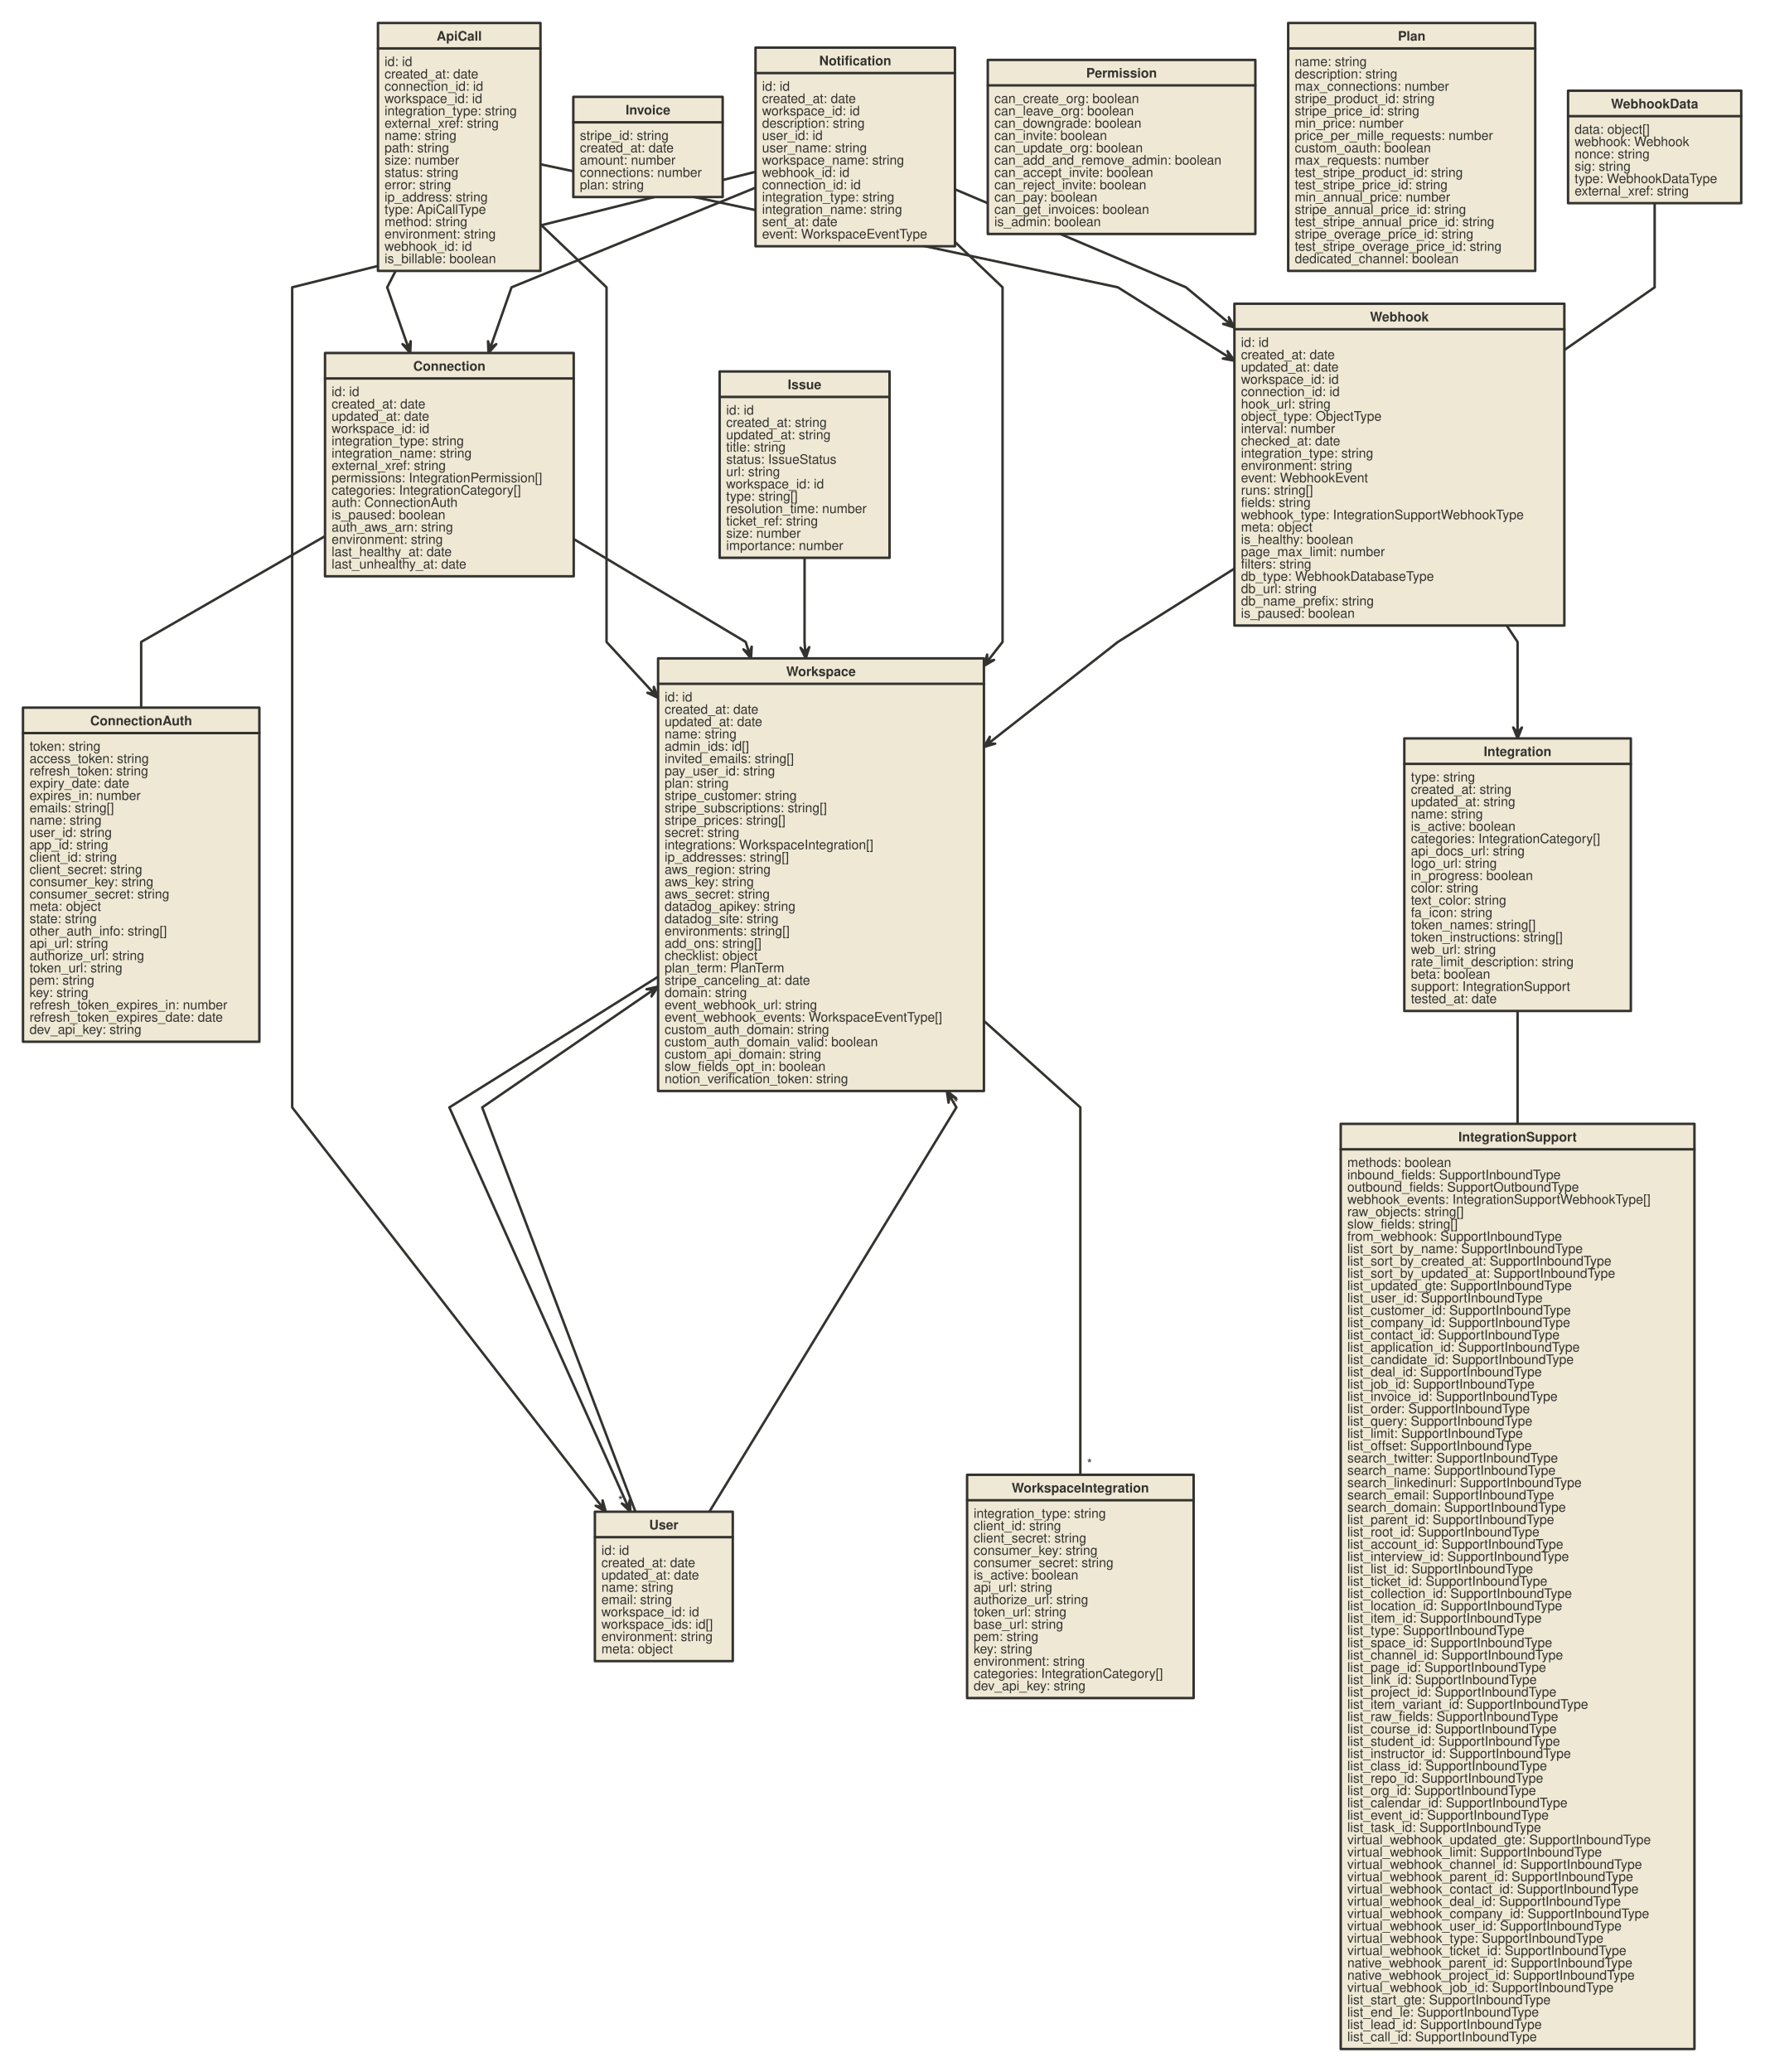
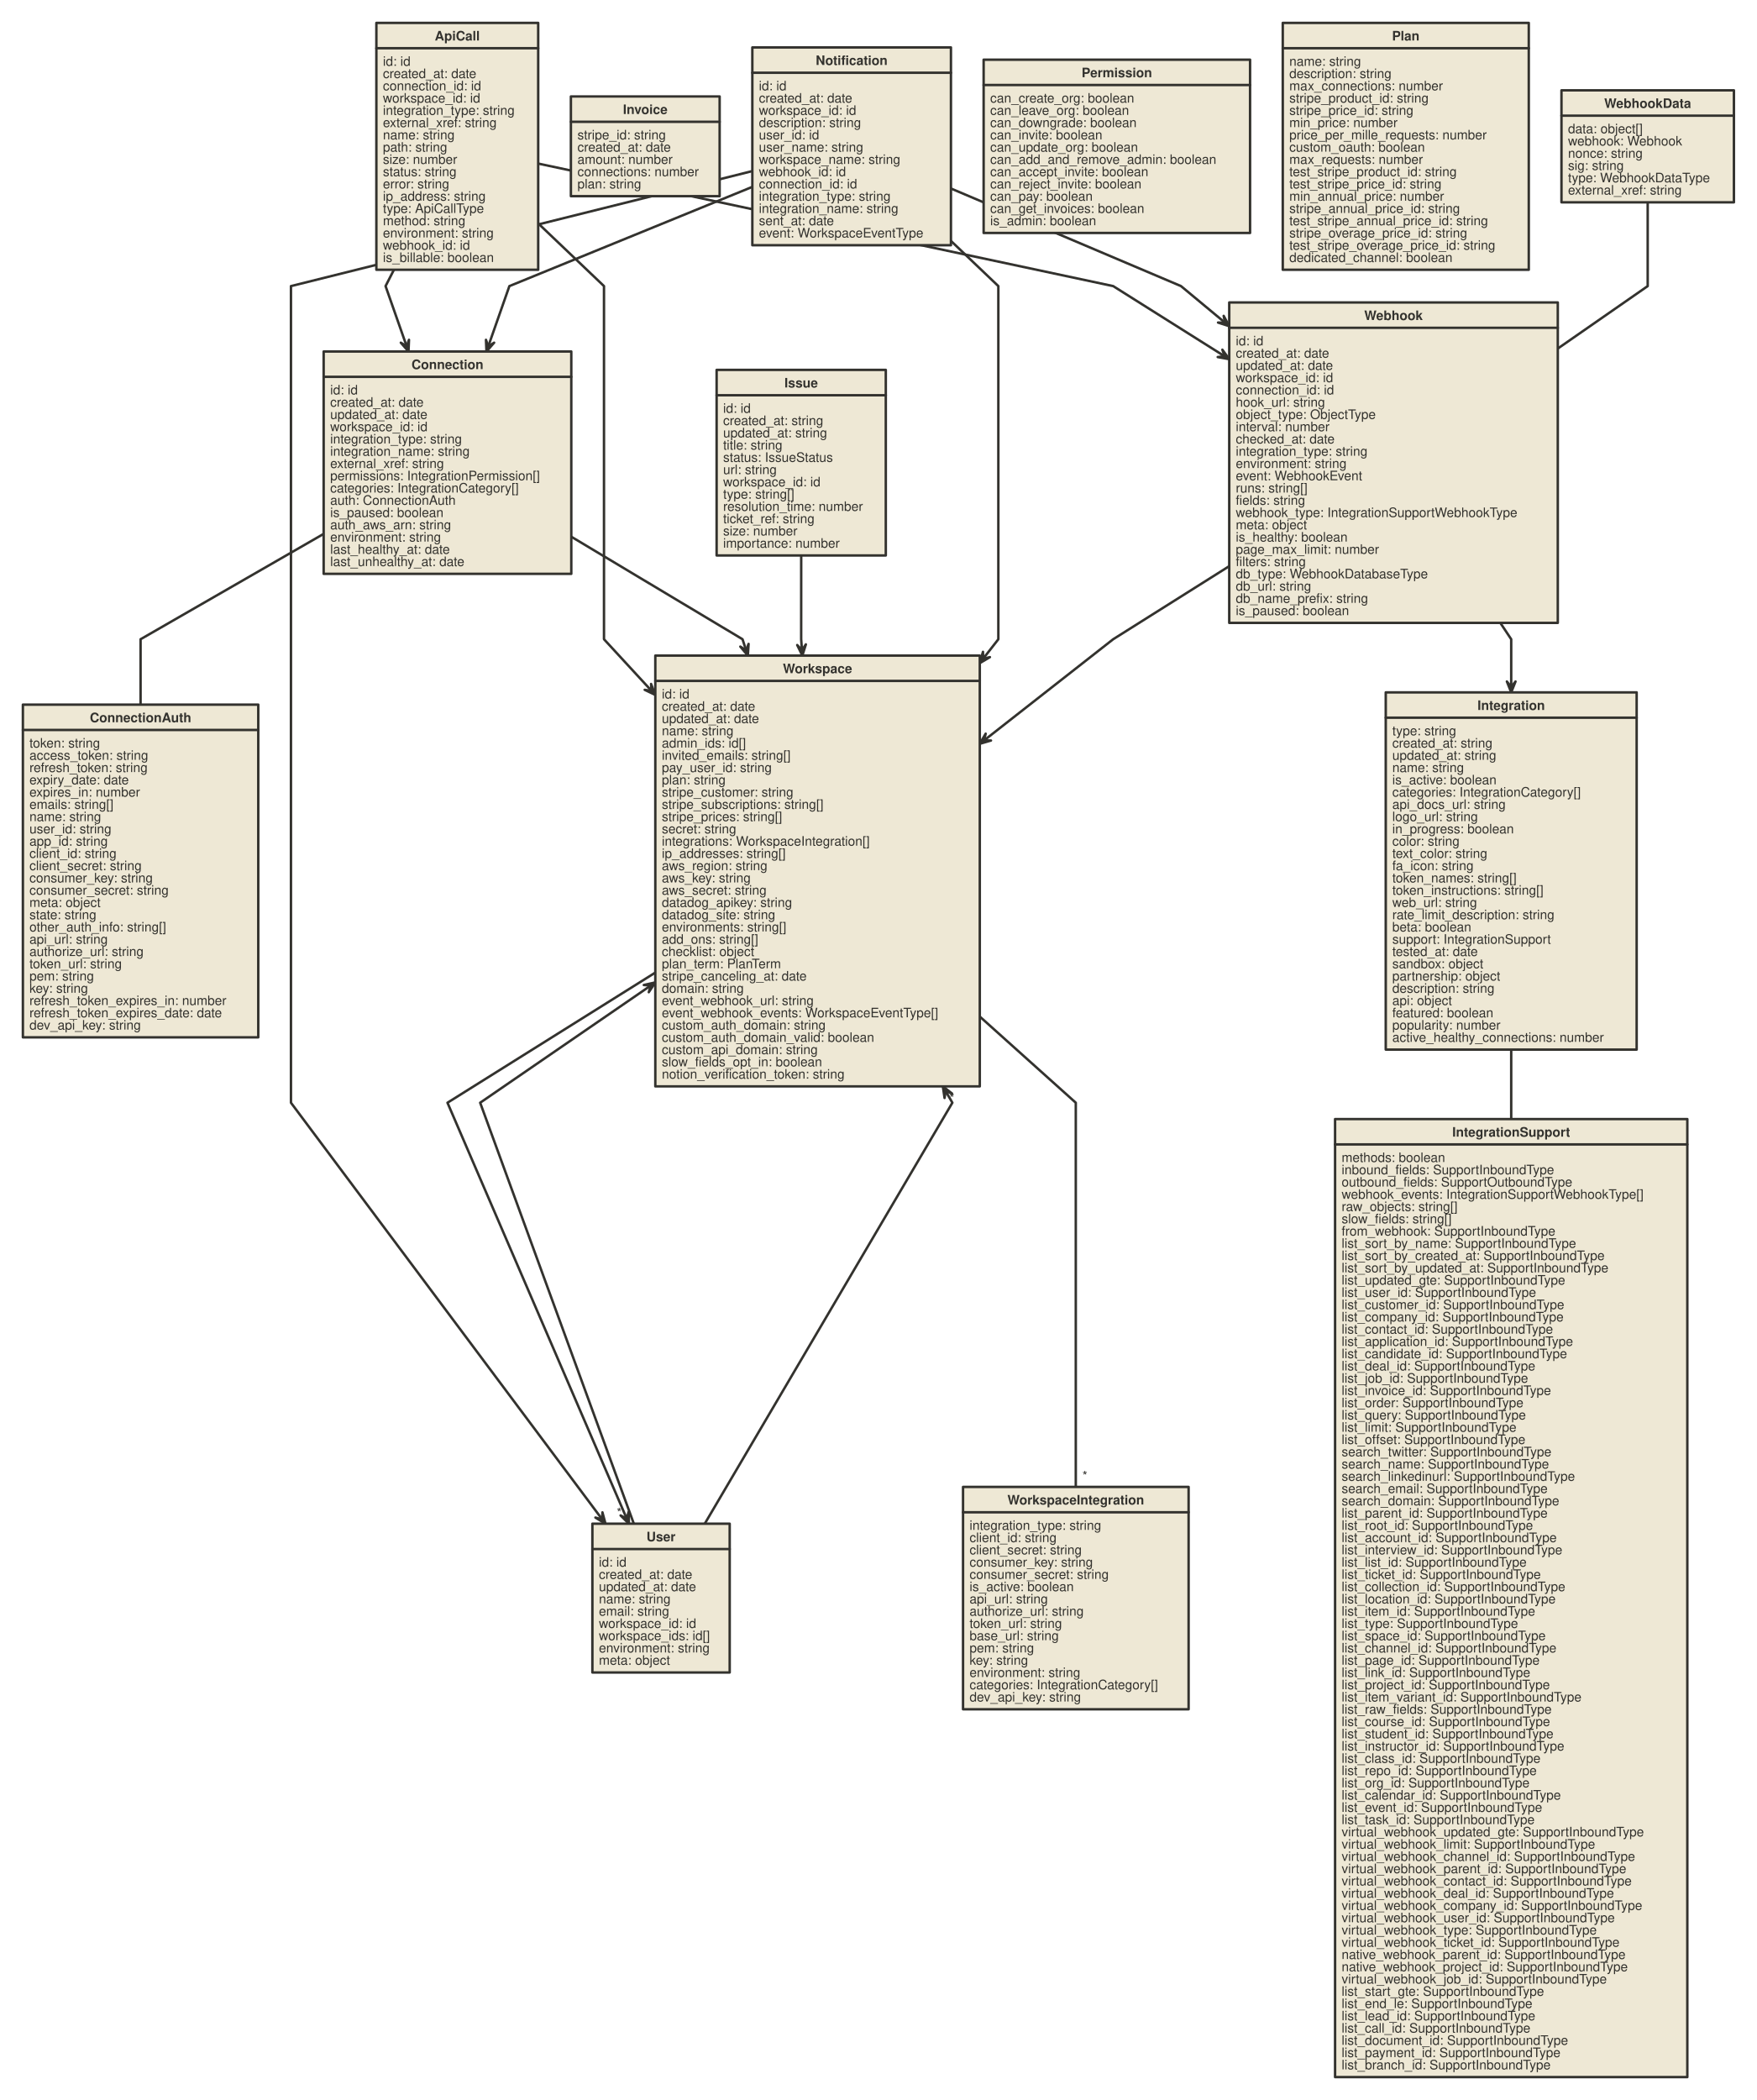
- <svg xmlns="http://www.w3.org/2000/svg" version="1.1" baseProfile="full" width="2149.5" height="2524.0" viewbox="0 0 2149.5 2524">
+ <svg xmlns="http://www.w3.org/2000/svg" version="1.1" baseProfile="full" width="2149.5" height="2569.0" viewbox="0 0 2149.5 2569">
  <g stroke-width="1.0" text-align="left" font="12pt Helvetica, Arial, sans-serif" font-size="12pt" font-family="Helvetica" font-weight="normal" font-style="normal">
    <g font-family="Helvetica" font-size="12pt" font-weight="bold" font-style="normal" stroke-width="3.0" stroke-linejoin="round" stroke-linecap="round" stroke="#33322E">
      <g stroke="transparent" fill="transparent">
-         <rect x="0.0" y="0.0" height="2524.0" width="2149.5" stroke="none" />
+         <rect x="0.0" y="0.0" height="2569.0" width="2149.5" stroke="none" />
      </g>
      <g transform="translate(8, 8)" fill="#33322E">
        <g transform="translate(20, 20)" fill="#33322E" font-family="Helvetica" font-size="12pt" font-weight="normal" font-style="normal">
          <path d="M454.0 302.0 L443.75 322 L469.599 395.709 L469.6 395.7 " fill="none" />
          <path d="M462.4 391.2 L469.6 395.7 L472.4 387.7 L471.8 402.0 Z" />
          <path d="M630.5 245.3 L711 322 L711 538 L711 538 L711 754 L711 754 L769.232 817.192 L769.2 817.2 " fill="none" />
          <path d="M760.8 815.9 L769.2 817.2 L768.6 808.7 L773.8 822.1 Z" />
          <path d="M630.5 172.1 L1334 322 L1470.359 407.87 L1470.4 407.9 " fill="none" />
          <path d="M1461.9 408.8 L1470.4 407.9 L1467.6 399.8 L1476.0 411.4 Z" />
          <path d="M671.0 628.6 L880.5 754 L884.92 767.657 L884.9 767.7 " fill="none" />
          <path d="M877.8 763.0 L884.9 767.7 L887.9 759.7 L887.0 774.0 Z" />
          <path d="M368.0 625.1 L144 754 L144 834 L144.0 834.0 " fill="none" />
-           <path d="M1821.0 1203.5 L1821 1321 L1821 1341 L1821.0 1341.0 " fill="none" />
+           <path d="M1821.0 1256.0 L1821 1321 L1821 1341 L1821.0 1341.0 " fill="none" />
          <path d="M952.3 651.5 L952.25 754 L953.192 767.35 L953.2 767.3 " fill="none" />
          <path d="M947.4 761.1 L953.2 767.3 L958.0 760.3 L953.7 774.0 Z" />
          <path d="M1135.5 266.7 L1193.5 322 L1193.5 538 L1193.5 538 L1193.5 754 L1193.5 754 L1174.852 777.895 L1174.9 777.9 " fill="none" />
          <path d="M1174.7 769.4 L1174.9 777.9 L1183.2 775.9 L1170.8 783.2 Z" />
-           <path d="M892.5 181.3 L328 322 L328 538 L328 538 L328 754 L328 754 L328 1037.5 L328 1037.5 L328 1321 L328 1321 L706.054 1808.233 L706.1 1808.2 " fill="none" />
-           <path d="M697.8 1806.2 L706.1 1808.2 L706.2 1799.7 L710.1 1813.5 Z" />
+           <path d="M892.5 181.3 L328 322 L328 538 L328 538 L328 754 L328 754 L328 1037.5 L328 1037.5 L328 1321 L328 1321 L708.773 1830.659 L708.8 1830.7 " fill="none" />
+           <path d="M700.5 1828.5 L708.8 1830.7 L709.1 1822.1 L712.8 1836.0 Z" />
          <path d="M1135.5 202.6 L1417 322 L1470.872 366.755 L1470.9 366.8 " fill="none" />
          <path d="M1462.3 366.6 L1470.9 366.8 L1469.2 358.4 L1476.0 371.0 Z" />
          <path d="M892.5 200.6 L595.25 322 L569.401 395.709 L569.4 395.7 " fill="none" />
          <path d="M566.6 387.7 L569.4 395.7 L576.6 391.2 L567.2 402.0 Z" />
-           <path d="M746.2 1813.5 L559.5 1321 L768.255 1177.615 L768.3 1177.6 " fill="none" />
+           <path d="M747.5 1836.0 L559.5 1321 L768.255 1177.615 L768.3 1177.6 " fill="none" />
          <path d="M765.8 1185.8 L768.3 1177.6 L759.7 1177.0 L773.8 1173.8 Z" />
          <text x="1133.6" y="1321.0" stroke="none">*</text>
-           <path d="M836.3 1813.5 L1137.25 1321 L1128.963 1306.762 L1129.0 1306.8 " fill="none" />
+           <path d="M834.3 1836.0 L1137.25 1321 L1128.963 1306.762 L1129.0 1306.8 " fill="none" />
          <path d="M1136.9 1309.8 L1129.0 1306.8 L1127.7 1315.2 L1125.6 1301.0 Z" />
          <path d="M1476.0 664.6 L1334 754 L1175.997 877.825 L1176.0 877.8 " fill="none" />
          <path d="M1178.0 869.5 L1176.0 877.8 L1184.5 877.9 L1170.8 881.9 Z" />
-           <path d="M1807.7 734.0 L1821 754 L1821 864.833 L1821.0 864.8 " fill="none" />
-           <path d="M1815.7 858.2 L1821.0 864.8 L1826.3 858.2 L1821.0 871.5 Z" />
+           <path d="M1807.7 734.0 L1821 754 L1821 812.333 L1821.0 812.3 " fill="none" />
+           <path d="M1815.7 805.7 L1821.0 812.3 L1826.3 805.7 L1821.0 819.0 Z" />
          <path d="M1988.0 219.5 L1988 322 L1878 398.399 L1878.0 398.4 " fill="none" />
-           <text x="725.0" y="1805.5" stroke="none">*</text>
-           <path d="M773.8 1161.8 L519.5 1321 L737.282 1807.415 L737.3 1807.4 " fill="none" />
-           <path d="M729.7 1803.5 L737.3 1807.4 L739.4 1799.2 L740.0 1813.5 Z" />
-           <text x="1296.3" y="1760.5" stroke="none">*</text>
-           <path d="M1170.8 1215.6 L1288.25 1321 L1288.25 1768.5 L1288.3 1768.5 " fill="none" />
+           <text x="726.5" y="1828.0" stroke="none">*</text>
+           <path d="M773.8 1161.8 L519.5 1321 L738.88 1829.878 L738.9 1829.9 " fill="none" />
+           <path d="M731.3 1825.9 L738.9 1829.9 L741.1 1821.6 L741.5 1836.0 Z" />
+           <text x="1296.3" y="1783.0" stroke="none">*</text>
+           <path d="M1170.8 1215.6 L1288.25 1321 L1288.25 1791 L1288.3 1791.0 " fill="none" />
          <g data-name="ApiCall">
            <g fill="#eee8d5" stroke="#33322E" data-name="ApiCall">
              <rect x="432.5" y="0.0" height="302.0" width="198.0" data-name="ApiCall" />
              <path d="M432.5 31.0 L630.5 31.0" fill="none" data-name="ApiCall" />
            </g>
            <g transform="translate(432.5, 0)" font-family="Helvetica" font-size="12pt" font-weight="bold" font-style="normal" data-name="ApiCall">
              <g transform="translate(8, 8)" fill="#33322E" text-align="center" data-name="ApiCall">
                <text x="91.0" y="13.5" stroke="none" text-anchor="middle" data-name="ApiCall">ApiCall</text>
              </g>
            </g>
            <g transform="translate(432.5, 31)" font-family="Helvetica" font-size="12pt" font-weight="normal" font-style="normal" data-name="ApiCall">
              <g transform="translate(8, 8)" fill="#33322E" text-align="left" data-name="ApiCall">
                <text x="0.0" y="13.5" stroke="none" data-name="ApiCall">id: id</text>
                <text x="0.0" y="28.5" stroke="none" data-name="ApiCall">created_at: date</text>
                <text x="0.0" y="43.5" stroke="none" data-name="ApiCall">connection_id: id</text>
                <text x="0.0" y="58.5" stroke="none" data-name="ApiCall">workspace_id: id</text>
                <text x="0.0" y="73.5" stroke="none" data-name="ApiCall">integration_type: string</text>
                <text x="0.0" y="88.5" stroke="none" data-name="ApiCall">external_xref: string</text>
                <text x="0.0" y="103.5" stroke="none" data-name="ApiCall">name: string</text>
                <text x="0.0" y="118.5" stroke="none" data-name="ApiCall">path: string</text>
                <text x="0.0" y="133.5" stroke="none" data-name="ApiCall">size: number</text>
                <text x="0.0" y="148.5" stroke="none" data-name="ApiCall">status: string</text>
                <text x="0.0" y="163.5" stroke="none" data-name="ApiCall">error: string</text>
                <text x="0.0" y="178.5" stroke="none" data-name="ApiCall">ip_address: string</text>
                <text x="0.0" y="193.5" stroke="none" data-name="ApiCall">type: ApiCallType</text>
                <text x="0.0" y="208.5" stroke="none" data-name="ApiCall">method: string</text>
                <text x="0.0" y="223.5" stroke="none" data-name="ApiCall">environment: string</text>
                <text x="0.0" y="238.5" stroke="none" data-name="ApiCall">webhook_id: id</text>
                <text x="0.0" y="253.5" stroke="none" data-name="ApiCall">is_billable: boolean</text>
              </g>
            </g>
          </g>
          <g data-name="Connection">
            <g fill="#eee8d5" stroke="#33322E" data-name="Connection">
              <rect x="368.0" y="402.0" height="272.0" width="303.0" data-name="Connection" />
              <path d="M368.0 433.0 L671.0 433.0" fill="none" data-name="Connection" />
            </g>
            <g transform="translate(368, 402)" font-family="Helvetica" font-size="12pt" font-weight="bold" font-style="normal" data-name="Connection">
              <g transform="translate(8, 8)" fill="#33322E" text-align="center" data-name="Connection">
                <text x="143.5" y="13.5" stroke="none" text-anchor="middle" data-name="Connection">Connection</text>
              </g>
            </g>
            <g transform="translate(368, 433)" font-family="Helvetica" font-size="12pt" font-weight="normal" font-style="normal" data-name="Connection">
              <g transform="translate(8, 8)" fill="#33322E" text-align="left" data-name="Connection">
                <text x="0.0" y="13.5" stroke="none" data-name="Connection">id: id</text>
                <text x="0.0" y="28.5" stroke="none" data-name="Connection">created_at: date</text>
                <text x="0.0" y="43.5" stroke="none" data-name="Connection">updated_at: date</text>
                <text x="0.0" y="58.5" stroke="none" data-name="Connection">workspace_id: id</text>
                <text x="0.0" y="73.5" stroke="none" data-name="Connection">integration_type: string</text>
                <text x="0.0" y="88.5" stroke="none" data-name="Connection">integration_name: string</text>
                <text x="0.0" y="103.5" stroke="none" data-name="Connection">external_xref: string</text>
                <text x="0.0" y="118.5" stroke="none" data-name="Connection">permissions: IntegrationPermission[]</text>
                <text x="0.0" y="133.5" stroke="none" data-name="Connection">categories: IntegrationCategory[]</text>
                <text x="0.0" y="148.5" stroke="none" data-name="Connection">auth: ConnectionAuth</text>
                <text x="0.0" y="163.5" stroke="none" data-name="Connection">is_paused: boolean</text>
                <text x="0.0" y="178.5" stroke="none" data-name="Connection">auth_aws_arn: string</text>
                <text x="0.0" y="193.5" stroke="none" data-name="Connection">environment: string</text>
                <text x="0.0" y="208.5" stroke="none" data-name="Connection">last_healthy_at: date</text>
                <text x="0.0" y="223.5" stroke="none" data-name="Connection">last_unhealthy_at: date</text>
              </g>
            </g>
          </g>
          <g data-name="ConnectionAuth">
            <g fill="#eee8d5" stroke="#33322E" data-name="ConnectionAuth">
              <rect x="0.0" y="834.0" height="407.0" width="288.0" data-name="ConnectionAuth" />
              <path d="M0.0 865.0 L288.0 865.0" fill="none" data-name="ConnectionAuth" />
            </g>
            <g transform="translate(0, 834)" font-family="Helvetica" font-size="12pt" font-weight="bold" font-style="normal" data-name="ConnectionAuth">
              <g transform="translate(8, 8)" fill="#33322E" text-align="center" data-name="ConnectionAuth">
                <text x="136.0" y="13.5" stroke="none" text-anchor="middle" data-name="ConnectionAuth">ConnectionAuth</text>
              </g>
            </g>
            <g transform="translate(0, 865)" font-family="Helvetica" font-size="12pt" font-weight="normal" font-style="normal" data-name="ConnectionAuth">
              <g transform="translate(8, 8)" fill="#33322E" text-align="left" data-name="ConnectionAuth">
                <text x="0.0" y="13.5" stroke="none" data-name="ConnectionAuth">token: string</text>
                <text x="0.0" y="28.5" stroke="none" data-name="ConnectionAuth">access_token: string</text>
                <text x="0.0" y="43.5" stroke="none" data-name="ConnectionAuth">refresh_token: string</text>
                <text x="0.0" y="58.5" stroke="none" data-name="ConnectionAuth">expiry_date: date</text>
                <text x="0.0" y="73.5" stroke="none" data-name="ConnectionAuth">expires_in: number</text>
                <text x="0.0" y="88.5" stroke="none" data-name="ConnectionAuth">emails: string[]</text>
                <text x="0.0" y="103.5" stroke="none" data-name="ConnectionAuth">name: string</text>
                <text x="0.0" y="118.5" stroke="none" data-name="ConnectionAuth">user_id: string</text>
                <text x="0.0" y="133.5" stroke="none" data-name="ConnectionAuth">app_id: string</text>
                <text x="0.0" y="148.5" stroke="none" data-name="ConnectionAuth">client_id: string</text>
                <text x="0.0" y="163.5" stroke="none" data-name="ConnectionAuth">client_secret: string</text>
                <text x="0.0" y="178.5" stroke="none" data-name="ConnectionAuth">consumer_key: string</text>
                <text x="0.0" y="193.5" stroke="none" data-name="ConnectionAuth">consumer_secret: string</text>
                <text x="0.0" y="208.5" stroke="none" data-name="ConnectionAuth">meta: object</text>
                <text x="0.0" y="223.5" stroke="none" data-name="ConnectionAuth">state: string</text>
                <text x="0.0" y="238.5" stroke="none" data-name="ConnectionAuth">other_auth_info: string[]</text>
                <text x="0.0" y="253.5" stroke="none" data-name="ConnectionAuth">api_url: string</text>
                <text x="0.0" y="268.5" stroke="none" data-name="ConnectionAuth">authorize_url: string</text>
                <text x="0.0" y="283.5" stroke="none" data-name="ConnectionAuth">token_url: string</text>
                <text x="0.0" y="298.5" stroke="none" data-name="ConnectionAuth">pem: string</text>
                <text x="0.0" y="313.5" stroke="none" data-name="ConnectionAuth">key: string</text>
                <text x="0.0" y="328.5" stroke="none" data-name="ConnectionAuth">refresh_token_expires_in: number</text>
                <text x="0.0" y="343.5" stroke="none" data-name="ConnectionAuth">refresh_token_expires_date: date</text>
                <text x="0.0" y="358.5" stroke="none" data-name="ConnectionAuth">dev_api_key: string</text>
              </g>
            </g>
          </g>
          <g data-name="Integration">
            <g fill="#eee8d5" stroke="#33322E" data-name="Integration">
-               <rect x="1683.0" y="871.5" height="332.0" width="276.0" data-name="Integration" />
-               <path d="M1683.0 902.5 L1959.0 902.5" fill="none" data-name="Integration" />
-             </g>
-             <g transform="translate(1683, 871.5)" font-family="Helvetica" font-size="12pt" font-weight="bold" font-style="normal" data-name="Integration">
+               <rect x="1667.5" y="819.0" height="437.0" width="307.0" data-name="Integration" />
+               <path d="M1667.5 850.0 L1974.5 850.0" fill="none" data-name="Integration" />
+             </g>
+             <g transform="translate(1667.5, 819)" font-family="Helvetica" font-size="12pt" font-weight="bold" font-style="normal" data-name="Integration">
              <g transform="translate(8, 8)" fill="#33322E" text-align="center" data-name="Integration">
-                 <text x="130.0" y="13.5" stroke="none" text-anchor="middle" data-name="Integration">Integration</text>
-               </g>
-             </g>
-             <g transform="translate(1683, 902.5)" font-family="Helvetica" font-size="12pt" font-weight="normal" font-style="normal" data-name="Integration">
+                 <text x="145.5" y="13.5" stroke="none" text-anchor="middle" data-name="Integration">Integration</text>
+               </g>
+             </g>
+             <g transform="translate(1667.5, 850)" font-family="Helvetica" font-size="12pt" font-weight="normal" font-style="normal" data-name="Integration">
              <g transform="translate(8, 8)" fill="#33322E" text-align="left" data-name="Integration">
                <text x="0.0" y="13.5" stroke="none" data-name="Integration">type: string</text>
                <text x="0.0" y="28.5" stroke="none" data-name="Integration">created_at: string</text>
                <text x="0.0" y="43.5" stroke="none" data-name="Integration">updated_at: string</text>
                <text x="0.0" y="58.5" stroke="none" data-name="Integration">name: string</text>
                <text x="0.0" y="73.5" stroke="none" data-name="Integration">is_active: boolean</text>
                <text x="0.0" y="88.5" stroke="none" data-name="Integration">categories: IntegrationCategory[]</text>
                <text x="0.0" y="103.5" stroke="none" data-name="Integration">api_docs_url: string</text>
                <text x="0.0" y="118.5" stroke="none" data-name="Integration">logo_url: string</text>
                <text x="0.0" y="133.5" stroke="none" data-name="Integration">in_progress: boolean</text>
                <text x="0.0" y="148.5" stroke="none" data-name="Integration">color: string</text>
                <text x="0.0" y="163.5" stroke="none" data-name="Integration">text_color: string</text>
                <text x="0.0" y="178.5" stroke="none" data-name="Integration">fa_icon: string</text>
                <text x="0.0" y="193.5" stroke="none" data-name="Integration">token_names: string[]</text>
                <text x="0.0" y="208.5" stroke="none" data-name="Integration">token_instructions: string[]</text>
                <text x="0.0" y="223.5" stroke="none" data-name="Integration">web_url: string</text>
                <text x="0.0" y="238.5" stroke="none" data-name="Integration">rate_limit_description: string</text>
                <text x="0.0" y="253.5" stroke="none" data-name="Integration">beta: boolean</text>
                <text x="0.0" y="268.5" stroke="none" data-name="Integration">support: IntegrationSupport</text>
                <text x="0.0" y="283.5" stroke="none" data-name="Integration">tested_at: date</text>
+                 <text x="0.0" y="298.5" stroke="none" data-name="Integration">sandbox: object</text>
+                 <text x="0.0" y="313.5" stroke="none" data-name="Integration">partnership: object</text>
+                 <text x="0.0" y="328.5" stroke="none" data-name="Integration">description: string</text>
+                 <text x="0.0" y="343.5" stroke="none" data-name="Integration">api: object</text>
+                 <text x="0.0" y="358.5" stroke="none" data-name="Integration">featured: boolean</text>
+                 <text x="0.0" y="373.5" stroke="none" data-name="Integration">popularity: number</text>
+                 <text x="0.0" y="388.5" stroke="none" data-name="Integration">active_healthy_connections: number</text>
              </g>
            </g>
          </g>
          <g data-name="IntegrationSupport">
            <g fill="#eee8d5" stroke="#33322E" data-name="IntegrationSupport">
-               <rect x="1605.5" y="1341.0" height="1127.0" width="431.0" data-name="IntegrationSupport" />
+               <rect x="1605.5" y="1341.0" height="1172.0" width="431.0" data-name="IntegrationSupport" />
              <path d="M1605.5 1372.0 L2036.5 1372.0" fill="none" data-name="IntegrationSupport" />
            </g>
            <g transform="translate(1605.5, 1341)" font-family="Helvetica" font-size="12pt" font-weight="bold" font-style="normal" data-name="IntegrationSupport">
              <g transform="translate(8, 8)" fill="#33322E" text-align="center" data-name="IntegrationSupport">
                <text x="207.5" y="13.5" stroke="none" text-anchor="middle" data-name="IntegrationSupport">IntegrationSupport</text>
              </g>
            </g>
            <g transform="translate(1605.5, 1372)" font-family="Helvetica" font-size="12pt" font-weight="normal" font-style="normal" data-name="IntegrationSupport">
              <g transform="translate(8, 8)" fill="#33322E" text-align="left" data-name="IntegrationSupport">
                <text x="0.0" y="13.5" stroke="none" data-name="IntegrationSupport">methods: boolean</text>
                <text x="0.0" y="28.5" stroke="none" data-name="IntegrationSupport">inbound_fields: SupportInboundType</text>
                <text x="0.0" y="43.5" stroke="none" data-name="IntegrationSupport">outbound_fields: SupportOutboundType</text>
                <text x="0.0" y="58.5" stroke="none" data-name="IntegrationSupport">webhook_events: IntegrationSupportWebhookType[]</text>
                <text x="0.0" y="73.5" stroke="none" data-name="IntegrationSupport">raw_objects: string[]</text>
                <text x="0.0" y="88.5" stroke="none" data-name="IntegrationSupport">slow_fields: string[]</text>
                <text x="0.0" y="103.5" stroke="none" data-name="IntegrationSupport">from_webhook: SupportInboundType</text>
                <text x="0.0" y="118.5" stroke="none" data-name="IntegrationSupport">list_sort_by_name: SupportInboundType</text>
                <text x="0.0" y="133.5" stroke="none" data-name="IntegrationSupport">list_sort_by_created_at: SupportInboundType</text>
                <text x="0.0" y="148.5" stroke="none" data-name="IntegrationSupport">list_sort_by_updated_at: SupportInboundType</text>
                <text x="0.0" y="163.5" stroke="none" data-name="IntegrationSupport">list_updated_gte: SupportInboundType</text>
                <text x="0.0" y="178.5" stroke="none" data-name="IntegrationSupport">list_user_id: SupportInboundType</text>
                <text x="0.0" y="193.5" stroke="none" data-name="IntegrationSupport">list_customer_id: SupportInboundType</text>
                <text x="0.0" y="208.5" stroke="none" data-name="IntegrationSupport">list_company_id: SupportInboundType</text>
                <text x="0.0" y="223.5" stroke="none" data-name="IntegrationSupport">list_contact_id: SupportInboundType</text>
                <text x="0.0" y="238.5" stroke="none" data-name="IntegrationSupport">list_application_id: SupportInboundType</text>
                <text x="0.0" y="253.5" stroke="none" data-name="IntegrationSupport">list_candidate_id: SupportInboundType</text>
                <text x="0.0" y="268.5" stroke="none" data-name="IntegrationSupport">list_deal_id: SupportInboundType</text>
                <text x="0.0" y="283.5" stroke="none" data-name="IntegrationSupport">list_job_id: SupportInboundType</text>
                <text x="0.0" y="298.5" stroke="none" data-name="IntegrationSupport">list_invoice_id: SupportInboundType</text>
                <text x="0.0" y="313.5" stroke="none" data-name="IntegrationSupport">list_order: SupportInboundType</text>
                <text x="0.0" y="328.5" stroke="none" data-name="IntegrationSupport">list_query: SupportInboundType</text>
                <text x="0.0" y="343.5" stroke="none" data-name="IntegrationSupport">list_limit: SupportInboundType</text>
                <text x="0.0" y="358.5" stroke="none" data-name="IntegrationSupport">list_offset: SupportInboundType</text>
                <text x="0.0" y="373.5" stroke="none" data-name="IntegrationSupport">search_twitter: SupportInboundType</text>
                <text x="0.0" y="388.5" stroke="none" data-name="IntegrationSupport">search_name: SupportInboundType</text>
                <text x="0.0" y="403.5" stroke="none" data-name="IntegrationSupport">search_linkedinurl: SupportInboundType</text>
                <text x="0.0" y="418.5" stroke="none" data-name="IntegrationSupport">search_email: SupportInboundType</text>
                <text x="0.0" y="433.5" stroke="none" data-name="IntegrationSupport">search_domain: SupportInboundType</text>
                <text x="0.0" y="448.5" stroke="none" data-name="IntegrationSupport">list_parent_id: SupportInboundType</text>
                <text x="0.0" y="463.5" stroke="none" data-name="IntegrationSupport">list_root_id: SupportInboundType</text>
                <text x="0.0" y="478.5" stroke="none" data-name="IntegrationSupport">list_account_id: SupportInboundType</text>
                <text x="0.0" y="493.5" stroke="none" data-name="IntegrationSupport">list_interview_id: SupportInboundType</text>
                <text x="0.0" y="508.5" stroke="none" data-name="IntegrationSupport">list_list_id: SupportInboundType</text>
                <text x="0.0" y="523.5" stroke="none" data-name="IntegrationSupport">list_ticket_id: SupportInboundType</text>
                <text x="0.0" y="538.5" stroke="none" data-name="IntegrationSupport">list_collection_id: SupportInboundType</text>
                <text x="0.0" y="553.5" stroke="none" data-name="IntegrationSupport">list_location_id: SupportInboundType</text>
                <text x="0.0" y="568.5" stroke="none" data-name="IntegrationSupport">list_item_id: SupportInboundType</text>
                <text x="0.0" y="583.5" stroke="none" data-name="IntegrationSupport">list_type: SupportInboundType</text>
                <text x="0.0" y="598.5" stroke="none" data-name="IntegrationSupport">list_space_id: SupportInboundType</text>
                <text x="0.0" y="613.5" stroke="none" data-name="IntegrationSupport">list_channel_id: SupportInboundType</text>
                <text x="0.0" y="628.5" stroke="none" data-name="IntegrationSupport">list_page_id: SupportInboundType</text>
                <text x="0.0" y="643.5" stroke="none" data-name="IntegrationSupport">list_link_id: SupportInboundType</text>
                <text x="0.0" y="658.5" stroke="none" data-name="IntegrationSupport">list_project_id: SupportInboundType</text>
                <text x="0.0" y="673.5" stroke="none" data-name="IntegrationSupport">list_item_variant_id: SupportInboundType</text>
                <text x="0.0" y="688.5" stroke="none" data-name="IntegrationSupport">list_raw_fields: SupportInboundType</text>
                <text x="0.0" y="703.5" stroke="none" data-name="IntegrationSupport">list_course_id: SupportInboundType</text>
                <text x="0.0" y="718.5" stroke="none" data-name="IntegrationSupport">list_student_id: SupportInboundType</text>
                <text x="0.0" y="733.5" stroke="none" data-name="IntegrationSupport">list_instructor_id: SupportInboundType</text>
                <text x="0.0" y="748.5" stroke="none" data-name="IntegrationSupport">list_class_id: SupportInboundType</text>
                <text x="0.0" y="763.5" stroke="none" data-name="IntegrationSupport">list_repo_id: SupportInboundType</text>
                <text x="0.0" y="778.5" stroke="none" data-name="IntegrationSupport">list_org_id: SupportInboundType</text>
                <text x="0.0" y="793.5" stroke="none" data-name="IntegrationSupport">list_calendar_id: SupportInboundType</text>
                <text x="0.0" y="808.5" stroke="none" data-name="IntegrationSupport">list_event_id: SupportInboundType</text>
                <text x="0.0" y="823.5" stroke="none" data-name="IntegrationSupport">list_task_id: SupportInboundType</text>
                <text x="0.0" y="838.5" stroke="none" data-name="IntegrationSupport">virtual_webhook_updated_gte: SupportInboundType</text>
                <text x="0.0" y="853.5" stroke="none" data-name="IntegrationSupport">virtual_webhook_limit: SupportInboundType</text>
                <text x="0.0" y="868.5" stroke="none" data-name="IntegrationSupport">virtual_webhook_channel_id: SupportInboundType</text>
                <text x="0.0" y="883.5" stroke="none" data-name="IntegrationSupport">virtual_webhook_parent_id: SupportInboundType</text>
                <text x="0.0" y="898.5" stroke="none" data-name="IntegrationSupport">virtual_webhook_contact_id: SupportInboundType</text>
                <text x="0.0" y="913.5" stroke="none" data-name="IntegrationSupport">virtual_webhook_deal_id: SupportInboundType</text>
                <text x="0.0" y="928.5" stroke="none" data-name="IntegrationSupport">virtual_webhook_company_id: SupportInboundType</text>
                <text x="0.0" y="943.5" stroke="none" data-name="IntegrationSupport">virtual_webhook_user_id: SupportInboundType</text>
                <text x="0.0" y="958.5" stroke="none" data-name="IntegrationSupport">virtual_webhook_type: SupportInboundType</text>
                <text x="0.0" y="973.5" stroke="none" data-name="IntegrationSupport">virtual_webhook_ticket_id: SupportInboundType</text>
                <text x="0.0" y="988.5" stroke="none" data-name="IntegrationSupport">native_webhook_parent_id: SupportInboundType</text>
                <text x="0.0" y="1003.5" stroke="none" data-name="IntegrationSupport">native_webhook_project_id: SupportInboundType</text>
                <text x="0.0" y="1018.5" stroke="none" data-name="IntegrationSupport">virtual_webhook_job_id: SupportInboundType</text>
                <text x="0.0" y="1033.5" stroke="none" data-name="IntegrationSupport">list_start_gte: SupportInboundType</text>
                <text x="0.0" y="1048.5" stroke="none" data-name="IntegrationSupport">list_end_le: SupportInboundType</text>
                <text x="0.0" y="1063.5" stroke="none" data-name="IntegrationSupport">list_lead_id: SupportInboundType</text>
                <text x="0.0" y="1078.5" stroke="none" data-name="IntegrationSupport">list_call_id: SupportInboundType</text>
+                 <text x="0.0" y="1093.5" stroke="none" data-name="IntegrationSupport">list_document_id: SupportInboundType</text>
+                 <text x="0.0" y="1108.5" stroke="none" data-name="IntegrationSupport">list_payment_id: SupportInboundType</text>
+                 <text x="0.0" y="1123.5" stroke="none" data-name="IntegrationSupport">list_branch_id: SupportInboundType</text>
              </g>
            </g>
          </g>
          <g data-name="Invoice">
            <g fill="#eee8d5" stroke="#33322E" data-name="Invoice">
              <rect x="670.5" y="90.0" height="122.0" width="182.0" data-name="Invoice" />
              <path d="M670.5 121.0 L852.5 121.0" fill="none" data-name="Invoice" />
            </g>
            <g transform="translate(670.5, 90)" font-family="Helvetica" font-size="12pt" font-weight="bold" font-style="normal" data-name="Invoice">
              <g transform="translate(8, 8)" fill="#33322E" text-align="center" data-name="Invoice">
                <text x="83.0" y="13.5" stroke="none" text-anchor="middle" data-name="Invoice">Invoice</text>
              </g>
            </g>
            <g transform="translate(670.5, 121)" font-family="Helvetica" font-size="12pt" font-weight="normal" font-style="normal" data-name="Invoice">
              <g transform="translate(8, 8)" fill="#33322E" text-align="left" data-name="Invoice">
                <text x="0.0" y="13.5" stroke="none" data-name="Invoice">stripe_id: string</text>
                <text x="0.0" y="28.5" stroke="none" data-name="Invoice">created_at: date</text>
                <text x="0.0" y="43.5" stroke="none" data-name="Invoice">amount: number</text>
                <text x="0.0" y="58.5" stroke="none" data-name="Invoice">connections: number</text>
                <text x="0.0" y="73.5" stroke="none" data-name="Invoice">plan: string</text>
              </g>
            </g>
          </g>
          <g data-name="Issue">
            <g fill="#eee8d5" stroke="#33322E" data-name="Issue">
              <rect x="848.8" y="424.5" height="227.0" width="207.0" data-name="Issue" />
              <path d="M848.8 455.5 L1055.8 455.5" fill="none" data-name="Issue" />
            </g>
            <g transform="translate(848.75, 424.5)" font-family="Helvetica" font-size="12pt" font-weight="bold" font-style="normal" data-name="Issue">
              <g transform="translate(8, 8)" fill="#33322E" text-align="center" data-name="Issue">
                <text x="95.5" y="13.5" stroke="none" text-anchor="middle" data-name="Issue">Issue</text>
              </g>
            </g>
            <g transform="translate(848.75, 455.5)" font-family="Helvetica" font-size="12pt" font-weight="normal" font-style="normal" data-name="Issue">
              <g transform="translate(8, 8)" fill="#33322E" text-align="left" data-name="Issue">
                <text x="0.0" y="13.5" stroke="none" data-name="Issue">id: id</text>
                <text x="0.0" y="28.5" stroke="none" data-name="Issue">created_at: string</text>
                <text x="0.0" y="43.5" stroke="none" data-name="Issue">updated_at: string</text>
                <text x="0.0" y="58.5" stroke="none" data-name="Issue">title: string</text>
                <text x="0.0" y="73.5" stroke="none" data-name="Issue">status: IssueStatus</text>
                <text x="0.0" y="88.5" stroke="none" data-name="Issue">url: string</text>
                <text x="0.0" y="103.5" stroke="none" data-name="Issue">workspace_id: id</text>
                <text x="0.0" y="118.5" stroke="none" data-name="Issue">type: string[]</text>
                <text x="0.0" y="133.5" stroke="none" data-name="Issue">resolution_time: number</text>
                <text x="0.0" y="148.5" stroke="none" data-name="Issue">ticket_ref: string</text>
                <text x="0.0" y="163.5" stroke="none" data-name="Issue">size: number</text>
                <text x="0.0" y="178.5" stroke="none" data-name="Issue">importance: number</text>
              </g>
            </g>
          </g>
          <g data-name="Notification">
            <g fill="#eee8d5" stroke="#33322E" data-name="Notification">
              <rect x="892.5" y="30.0" height="242.0" width="243.0" data-name="Notification" />
              <path d="M892.5 61.0 L1135.5 61.0" fill="none" data-name="Notification" />
            </g>
            <g transform="translate(892.5, 30)" font-family="Helvetica" font-size="12pt" font-weight="bold" font-style="normal" data-name="Notification">
              <g transform="translate(8, 8)" fill="#33322E" text-align="center" data-name="Notification">
                <text x="113.5" y="13.5" stroke="none" text-anchor="middle" data-name="Notification">Notification</text>
              </g>
            </g>
            <g transform="translate(892.5, 61)" font-family="Helvetica" font-size="12pt" font-weight="normal" font-style="normal" data-name="Notification">
              <g transform="translate(8, 8)" fill="#33322E" text-align="left" data-name="Notification">
                <text x="0.0" y="13.5" stroke="none" data-name="Notification">id: id</text>
                <text x="0.0" y="28.5" stroke="none" data-name="Notification">created_at: date</text>
                <text x="0.0" y="43.5" stroke="none" data-name="Notification">workspace_id: id</text>
                <text x="0.0" y="58.5" stroke="none" data-name="Notification">description: string</text>
                <text x="0.0" y="73.5" stroke="none" data-name="Notification">user_id: id</text>
                <text x="0.0" y="88.5" stroke="none" data-name="Notification">user_name: string</text>
                <text x="0.0" y="103.5" stroke="none" data-name="Notification">workspace_name: string</text>
                <text x="0.0" y="118.5" stroke="none" data-name="Notification">webhook_id: id</text>
                <text x="0.0" y="133.5" stroke="none" data-name="Notification">connection_id: id</text>
                <text x="0.0" y="148.5" stroke="none" data-name="Notification">integration_type: string</text>
                <text x="0.0" y="163.5" stroke="none" data-name="Notification">integration_name: string</text>
                <text x="0.0" y="178.5" stroke="none" data-name="Notification">sent_at: date</text>
                <text x="0.0" y="193.5" stroke="none" data-name="Notification">event: WorkspaceEventType</text>
              </g>
            </g>
          </g>
          <g data-name="Permission">
            <g fill="#eee8d5" stroke="#33322E" data-name="Permission">
              <rect x="1175.5" y="45.0" height="212.0" width="326.0" data-name="Permission" />
              <path d="M1175.5 76.0 L1501.5 76.0" fill="none" data-name="Permission" />
            </g>
            <g transform="translate(1175.5, 45)" font-family="Helvetica" font-size="12pt" font-weight="bold" font-style="normal" data-name="Permission">
              <g transform="translate(8, 8)" fill="#33322E" text-align="center" data-name="Permission">
                <text x="155.0" y="13.5" stroke="none" text-anchor="middle" data-name="Permission">Permission</text>
              </g>
            </g>
            <g transform="translate(1175.5, 76)" font-family="Helvetica" font-size="12pt" font-weight="normal" font-style="normal" data-name="Permission">
              <g transform="translate(8, 8)" fill="#33322E" text-align="left" data-name="Permission">
                <text x="0.0" y="13.5" stroke="none" data-name="Permission">can_create_org: boolean</text>
                <text x="0.0" y="28.5" stroke="none" data-name="Permission">can_leave_org: boolean</text>
                <text x="0.0" y="43.5" stroke="none" data-name="Permission">can_downgrade: boolean</text>
                <text x="0.0" y="58.5" stroke="none" data-name="Permission">can_invite: boolean</text>
                <text x="0.0" y="73.5" stroke="none" data-name="Permission">can_update_org: boolean</text>
                <text x="0.0" y="88.5" stroke="none" data-name="Permission">can_add_and_remove_admin: boolean</text>
                <text x="0.0" y="103.5" stroke="none" data-name="Permission">can_accept_invite: boolean</text>
                <text x="0.0" y="118.5" stroke="none" data-name="Permission">can_reject_invite: boolean</text>
                <text x="0.0" y="133.5" stroke="none" data-name="Permission">can_pay: boolean</text>
                <text x="0.0" y="148.5" stroke="none" data-name="Permission">can_get_invoices: boolean</text>
                <text x="0.0" y="163.5" stroke="none" data-name="Permission">is_admin: boolean</text>
              </g>
            </g>
          </g>
          <g data-name="Plan">
            <g fill="#eee8d5" stroke="#33322E" data-name="Plan">
              <rect x="1541.5" y="0.0" height="302.0" width="301.0" data-name="Plan" />
              <path d="M1541.5 31.0 L1842.5 31.0" fill="none" data-name="Plan" />
            </g>
            <g transform="translate(1541.5, 0)" font-family="Helvetica" font-size="12pt" font-weight="bold" font-style="normal" data-name="Plan">
              <g transform="translate(8, 8)" fill="#33322E" text-align="center" data-name="Plan">
                <text x="142.5" y="13.5" stroke="none" text-anchor="middle" data-name="Plan">Plan</text>
              </g>
            </g>
            <g transform="translate(1541.5, 31)" font-family="Helvetica" font-size="12pt" font-weight="normal" font-style="normal" data-name="Plan">
              <g transform="translate(8, 8)" fill="#33322E" text-align="left" data-name="Plan">
                <text x="0.0" y="13.5" stroke="none" data-name="Plan">name: string</text>
                <text x="0.0" y="28.5" stroke="none" data-name="Plan">description: string</text>
                <text x="0.0" y="43.5" stroke="none" data-name="Plan">max_connections: number</text>
                <text x="0.0" y="58.5" stroke="none" data-name="Plan">stripe_product_id: string</text>
                <text x="0.0" y="73.5" stroke="none" data-name="Plan">stripe_price_id: string</text>
                <text x="0.0" y="88.5" stroke="none" data-name="Plan">min_price: number</text>
                <text x="0.0" y="103.5" stroke="none" data-name="Plan">price_per_mille_requests: number</text>
                <text x="0.0" y="118.5" stroke="none" data-name="Plan">custom_oauth: boolean</text>
                <text x="0.0" y="133.5" stroke="none" data-name="Plan">max_requests: number</text>
                <text x="0.0" y="148.5" stroke="none" data-name="Plan">test_stripe_product_id: string</text>
                <text x="0.0" y="163.5" stroke="none" data-name="Plan">test_stripe_price_id: string</text>
                <text x="0.0" y="178.5" stroke="none" data-name="Plan">min_annual_price: number</text>
                <text x="0.0" y="193.5" stroke="none" data-name="Plan">stripe_annual_price_id: string</text>
                <text x="0.0" y="208.5" stroke="none" data-name="Plan">test_stripe_annual_price_id: string</text>
                <text x="0.0" y="223.5" stroke="none" data-name="Plan">stripe_overage_price_id: string</text>
                <text x="0.0" y="238.5" stroke="none" data-name="Plan">test_stripe_overage_price_id: string</text>
                <text x="0.0" y="253.5" stroke="none" data-name="Plan">dedicated_channel: boolean</text>
              </g>
            </g>
          </g>
          <g data-name="User">
            <g fill="#eee8d5" stroke="#33322E" data-name="User">
-               <rect x="696.8" y="1813.5" height="182.0" width="168.0" data-name="User" />
-               <path d="M696.8 1844.5 L864.8 1844.5" fill="none" data-name="User" />
-             </g>
-             <g transform="translate(696.75, 1813.5)" font-family="Helvetica" font-size="12pt" font-weight="bold" font-style="normal" data-name="User">
+               <rect x="696.8" y="1836.0" height="182.0" width="168.0" data-name="User" />
+               <path d="M696.8 1867.0 L864.8 1867.0" fill="none" data-name="User" />
+             </g>
+             <g transform="translate(696.75, 1836)" font-family="Helvetica" font-size="12pt" font-weight="bold" font-style="normal" data-name="User">
              <g transform="translate(8, 8)" fill="#33322E" text-align="center" data-name="User">
                <text x="76.0" y="13.5" stroke="none" text-anchor="middle" data-name="User">User</text>
              </g>
            </g>
-             <g transform="translate(696.75, 1844.5)" font-family="Helvetica" font-size="12pt" font-weight="normal" font-style="normal" data-name="User">
+             <g transform="translate(696.75, 1867)" font-family="Helvetica" font-size="12pt" font-weight="normal" font-style="normal" data-name="User">
              <g transform="translate(8, 8)" fill="#33322E" text-align="left" data-name="User">
                <text x="0.0" y="13.5" stroke="none" data-name="User">id: id</text>
                <text x="0.0" y="28.5" stroke="none" data-name="User">created_at: date</text>
                <text x="0.0" y="43.5" stroke="none" data-name="User">updated_at: date</text>
                <text x="0.0" y="58.5" stroke="none" data-name="User">name: string</text>
                <text x="0.0" y="73.5" stroke="none" data-name="User">email: string</text>
                <text x="0.0" y="88.5" stroke="none" data-name="User">workspace_id: id</text>
                <text x="0.0" y="103.5" stroke="none" data-name="User">workspace_ids: id[]</text>
                <text x="0.0" y="118.5" stroke="none" data-name="User">environment: string</text>
                <text x="0.0" y="133.5" stroke="none" data-name="User">meta: object</text>
              </g>
            </g>
          </g>
          <g data-name="Webhook">
            <g fill="#eee8d5" stroke="#33322E" data-name="Webhook">
              <rect x="1476.0" y="342.0" height="392.0" width="402.0" data-name="Webhook" />
              <path d="M1476.0 373.0 L1878.0 373.0" fill="none" data-name="Webhook" />
            </g>
            <g transform="translate(1476, 342)" font-family="Helvetica" font-size="12pt" font-weight="bold" font-style="normal" data-name="Webhook">
              <g transform="translate(8, 8)" fill="#33322E" text-align="center" data-name="Webhook">
                <text x="193.0" y="13.5" stroke="none" text-anchor="middle" data-name="Webhook">Webhook</text>
              </g>
            </g>
            <g transform="translate(1476, 373)" font-family="Helvetica" font-size="12pt" font-weight="normal" font-style="normal" data-name="Webhook">
              <g transform="translate(8, 8)" fill="#33322E" text-align="left" data-name="Webhook">
                <text x="0.0" y="13.5" stroke="none" data-name="Webhook">id: id</text>
                <text x="0.0" y="28.5" stroke="none" data-name="Webhook">created_at: date</text>
                <text x="0.0" y="43.5" stroke="none" data-name="Webhook">updated_at: date</text>
                <text x="0.0" y="58.5" stroke="none" data-name="Webhook">workspace_id: id</text>
                <text x="0.0" y="73.5" stroke="none" data-name="Webhook">connection_id: id</text>
                <text x="0.0" y="88.5" stroke="none" data-name="Webhook">hook_url: string</text>
                <text x="0.0" y="103.5" stroke="none" data-name="Webhook">object_type: ObjectType</text>
                <text x="0.0" y="118.5" stroke="none" data-name="Webhook">interval: number</text>
                <text x="0.0" y="133.5" stroke="none" data-name="Webhook">checked_at: date</text>
                <text x="0.0" y="148.5" stroke="none" data-name="Webhook">integration_type: string</text>
                <text x="0.0" y="163.5" stroke="none" data-name="Webhook">environment: string</text>
                <text x="0.0" y="178.5" stroke="none" data-name="Webhook">event: WebhookEvent</text>
                <text x="0.0" y="193.5" stroke="none" data-name="Webhook">runs: string[]</text>
                <text x="0.0" y="208.5" stroke="none" data-name="Webhook">fields: string</text>
                <text x="0.0" y="223.5" stroke="none" data-name="Webhook">webhook_type: IntegrationSupportWebhookType</text>
                <text x="0.0" y="238.5" stroke="none" data-name="Webhook">meta: object</text>
                <text x="0.0" y="253.5" stroke="none" data-name="Webhook">is_healthy: boolean</text>
                <text x="0.0" y="268.5" stroke="none" data-name="Webhook">page_max_limit: number</text>
                <text x="0.0" y="283.5" stroke="none" data-name="Webhook">filters: string</text>
                <text x="0.0" y="298.5" stroke="none" data-name="Webhook">db_type: WebhookDatabaseType</text>
                <text x="0.0" y="313.5" stroke="none" data-name="Webhook">db_url: string</text>
                <text x="0.0" y="328.5" stroke="none" data-name="Webhook">db_name_prefix: string</text>
                <text x="0.0" y="343.5" stroke="none" data-name="Webhook">is_paused: boolean</text>
              </g>
            </g>
          </g>
          <g data-name="WebhookData">
            <g fill="#eee8d5" stroke="#33322E" data-name="WebhookData">
              <rect x="1882.5" y="82.5" height="137.0" width="211.0" data-name="WebhookData" />
              <path d="M1882.5 113.5 L2093.5 113.5" fill="none" data-name="WebhookData" />
            </g>
            <g transform="translate(1882.5, 82.5)" font-family="Helvetica" font-size="12pt" font-weight="bold" font-style="normal" data-name="WebhookData">
              <g transform="translate(8, 8)" fill="#33322E" text-align="center" data-name="WebhookData">
                <text x="97.5" y="13.5" stroke="none" text-anchor="middle" data-name="WebhookData">WebhookData</text>
              </g>
            </g>
            <g transform="translate(1882.5, 113.5)" font-family="Helvetica" font-size="12pt" font-weight="normal" font-style="normal" data-name="WebhookData">
              <g transform="translate(8, 8)" fill="#33322E" text-align="left" data-name="WebhookData">
                <text x="0.0" y="13.5" stroke="none" data-name="WebhookData">data: object[]</text>
                <text x="0.0" y="28.5" stroke="none" data-name="WebhookData">webhook: Webhook</text>
                <text x="0.0" y="43.5" stroke="none" data-name="WebhookData">nonce: string</text>
                <text x="0.0" y="58.5" stroke="none" data-name="WebhookData">sig: string</text>
                <text x="0.0" y="73.5" stroke="none" data-name="WebhookData">type: WebhookDataType</text>
                <text x="0.0" y="88.5" stroke="none" data-name="WebhookData">external_xref: string</text>
              </g>
            </g>
          </g>
          <g data-name="Workspace">
            <g fill="#eee8d5" stroke="#33322E" data-name="Workspace">
              <rect x="773.8" y="774.0" height="527.0" width="397.0" data-name="Workspace" />
              <path d="M773.8 805.0 L1170.8 805.0" fill="none" data-name="Workspace" />
            </g>
            <g transform="translate(773.75, 774)" font-family="Helvetica" font-size="12pt" font-weight="bold" font-style="normal" data-name="Workspace">
              <g transform="translate(8, 8)" fill="#33322E" text-align="center" data-name="Workspace">
                <text x="190.5" y="13.5" stroke="none" text-anchor="middle" data-name="Workspace">Workspace</text>
              </g>
            </g>
            <g transform="translate(773.75, 805)" font-family="Helvetica" font-size="12pt" font-weight="normal" font-style="normal" data-name="Workspace">
              <g transform="translate(8, 8)" fill="#33322E" text-align="left" data-name="Workspace">
                <text x="0.0" y="13.5" stroke="none" data-name="Workspace">id: id</text>
                <text x="0.0" y="28.5" stroke="none" data-name="Workspace">created_at: date</text>
                <text x="0.0" y="43.5" stroke="none" data-name="Workspace">updated_at: date</text>
                <text x="0.0" y="58.5" stroke="none" data-name="Workspace">name: string</text>
                <text x="0.0" y="73.5" stroke="none" data-name="Workspace">admin_ids: id[]</text>
                <text x="0.0" y="88.5" stroke="none" data-name="Workspace">invited_emails: string[]</text>
                <text x="0.0" y="103.5" stroke="none" data-name="Workspace">pay_user_id: string</text>
                <text x="0.0" y="118.5" stroke="none" data-name="Workspace">plan: string</text>
                <text x="0.0" y="133.5" stroke="none" data-name="Workspace">stripe_customer: string</text>
                <text x="0.0" y="148.5" stroke="none" data-name="Workspace">stripe_subscriptions: string[]</text>
                <text x="0.0" y="163.5" stroke="none" data-name="Workspace">stripe_prices: string[]</text>
                <text x="0.0" y="178.5" stroke="none" data-name="Workspace">secret: string</text>
                <text x="0.0" y="193.5" stroke="none" data-name="Workspace">integrations: WorkspaceIntegration[]</text>
                <text x="0.0" y="208.5" stroke="none" data-name="Workspace">ip_addresses: string[]</text>
                <text x="0.0" y="223.5" stroke="none" data-name="Workspace">aws_region: string</text>
                <text x="0.0" y="238.5" stroke="none" data-name="Workspace">aws_key: string</text>
                <text x="0.0" y="253.5" stroke="none" data-name="Workspace">aws_secret: string</text>
                <text x="0.0" y="268.5" stroke="none" data-name="Workspace">datadog_apikey: string</text>
                <text x="0.0" y="283.5" stroke="none" data-name="Workspace">datadog_site: string</text>
                <text x="0.0" y="298.5" stroke="none" data-name="Workspace">environments: string[]</text>
                <text x="0.0" y="313.5" stroke="none" data-name="Workspace">add_ons: string[]</text>
                <text x="0.0" y="328.5" stroke="none" data-name="Workspace">checklist: object</text>
                <text x="0.0" y="343.5" stroke="none" data-name="Workspace">plan_term: PlanTerm</text>
                <text x="0.0" y="358.5" stroke="none" data-name="Workspace">stripe_canceling_at: date</text>
                <text x="0.0" y="373.5" stroke="none" data-name="Workspace">domain: string</text>
                <text x="0.0" y="388.5" stroke="none" data-name="Workspace">event_webhook_url: string</text>
                <text x="0.0" y="403.5" stroke="none" data-name="Workspace">event_webhook_events: WorkspaceEventType[]</text>
                <text x="0.0" y="418.5" stroke="none" data-name="Workspace">custom_auth_domain: string</text>
                <text x="0.0" y="433.5" stroke="none" data-name="Workspace">custom_auth_domain_valid: boolean</text>
                <text x="0.0" y="448.5" stroke="none" data-name="Workspace">custom_api_domain: string</text>
                <text x="0.0" y="463.5" stroke="none" data-name="Workspace">slow_fields_opt_in: boolean</text>
                <text x="0.0" y="478.5" stroke="none" data-name="Workspace">notion_verification_token: string</text>
              </g>
            </g>
          </g>
          <g data-name="WorkspaceIntegration">
            <g fill="#eee8d5" stroke="#33322E" data-name="WorkspaceIntegration">
-               <rect x="1150.3" y="1768.5" height="272.0" width="276.0" data-name="WorkspaceIntegration" />
-               <path d="M1150.3 1799.5 L1426.3 1799.5" fill="none" data-name="WorkspaceIntegration" />
-             </g>
-             <g transform="translate(1150.25, 1768.5)" font-family="Helvetica" font-size="12pt" font-weight="bold" font-style="normal" data-name="WorkspaceIntegration">
+               <rect x="1150.3" y="1791.0" height="272.0" width="276.0" data-name="WorkspaceIntegration" />
+               <path d="M1150.3 1822.0 L1426.3 1822.0" fill="none" data-name="WorkspaceIntegration" />
+             </g>
+             <g transform="translate(1150.25, 1791)" font-family="Helvetica" font-size="12pt" font-weight="bold" font-style="normal" data-name="WorkspaceIntegration">
              <g transform="translate(8, 8)" fill="#33322E" text-align="center" data-name="WorkspaceIntegration">
                <text x="130.0" y="13.5" stroke="none" text-anchor="middle" data-name="WorkspaceIntegration">WorkspaceIntegration</text>
              </g>
            </g>
-             <g transform="translate(1150.25, 1799.5)" font-family="Helvetica" font-size="12pt" font-weight="normal" font-style="normal" data-name="WorkspaceIntegration">
+             <g transform="translate(1150.25, 1822)" font-family="Helvetica" font-size="12pt" font-weight="normal" font-style="normal" data-name="WorkspaceIntegration">
              <g transform="translate(8, 8)" fill="#33322E" text-align="left" data-name="WorkspaceIntegration">
                <text x="0.0" y="13.5" stroke="none" data-name="WorkspaceIntegration">integration_type: string</text>
                <text x="0.0" y="28.5" stroke="none" data-name="WorkspaceIntegration">client_id: string</text>
                <text x="0.0" y="43.5" stroke="none" data-name="WorkspaceIntegration">client_secret: string</text>
                <text x="0.0" y="58.5" stroke="none" data-name="WorkspaceIntegration">consumer_key: string</text>
                <text x="0.0" y="73.5" stroke="none" data-name="WorkspaceIntegration">consumer_secret: string</text>
                <text x="0.0" y="88.5" stroke="none" data-name="WorkspaceIntegration">is_active: boolean</text>
                <text x="0.0" y="103.5" stroke="none" data-name="WorkspaceIntegration">api_url: string</text>
                <text x="0.0" y="118.5" stroke="none" data-name="WorkspaceIntegration">authorize_url: string</text>
                <text x="0.0" y="133.5" stroke="none" data-name="WorkspaceIntegration">token_url: string</text>
                <text x="0.0" y="148.5" stroke="none" data-name="WorkspaceIntegration">base_url: string</text>
                <text x="0.0" y="163.5" stroke="none" data-name="WorkspaceIntegration">pem: string</text>
                <text x="0.0" y="178.5" stroke="none" data-name="WorkspaceIntegration">key: string</text>
                <text x="0.0" y="193.5" stroke="none" data-name="WorkspaceIntegration">environment: string</text>
                <text x="0.0" y="208.5" stroke="none" data-name="WorkspaceIntegration">categories: IntegrationCategory[]</text>
                <text x="0.0" y="223.5" stroke="none" data-name="WorkspaceIntegration">dev_api_key: string</text>
              </g>
            </g>
          </g>
        </g>
      </g>
    </g>
  </g>
</svg>
